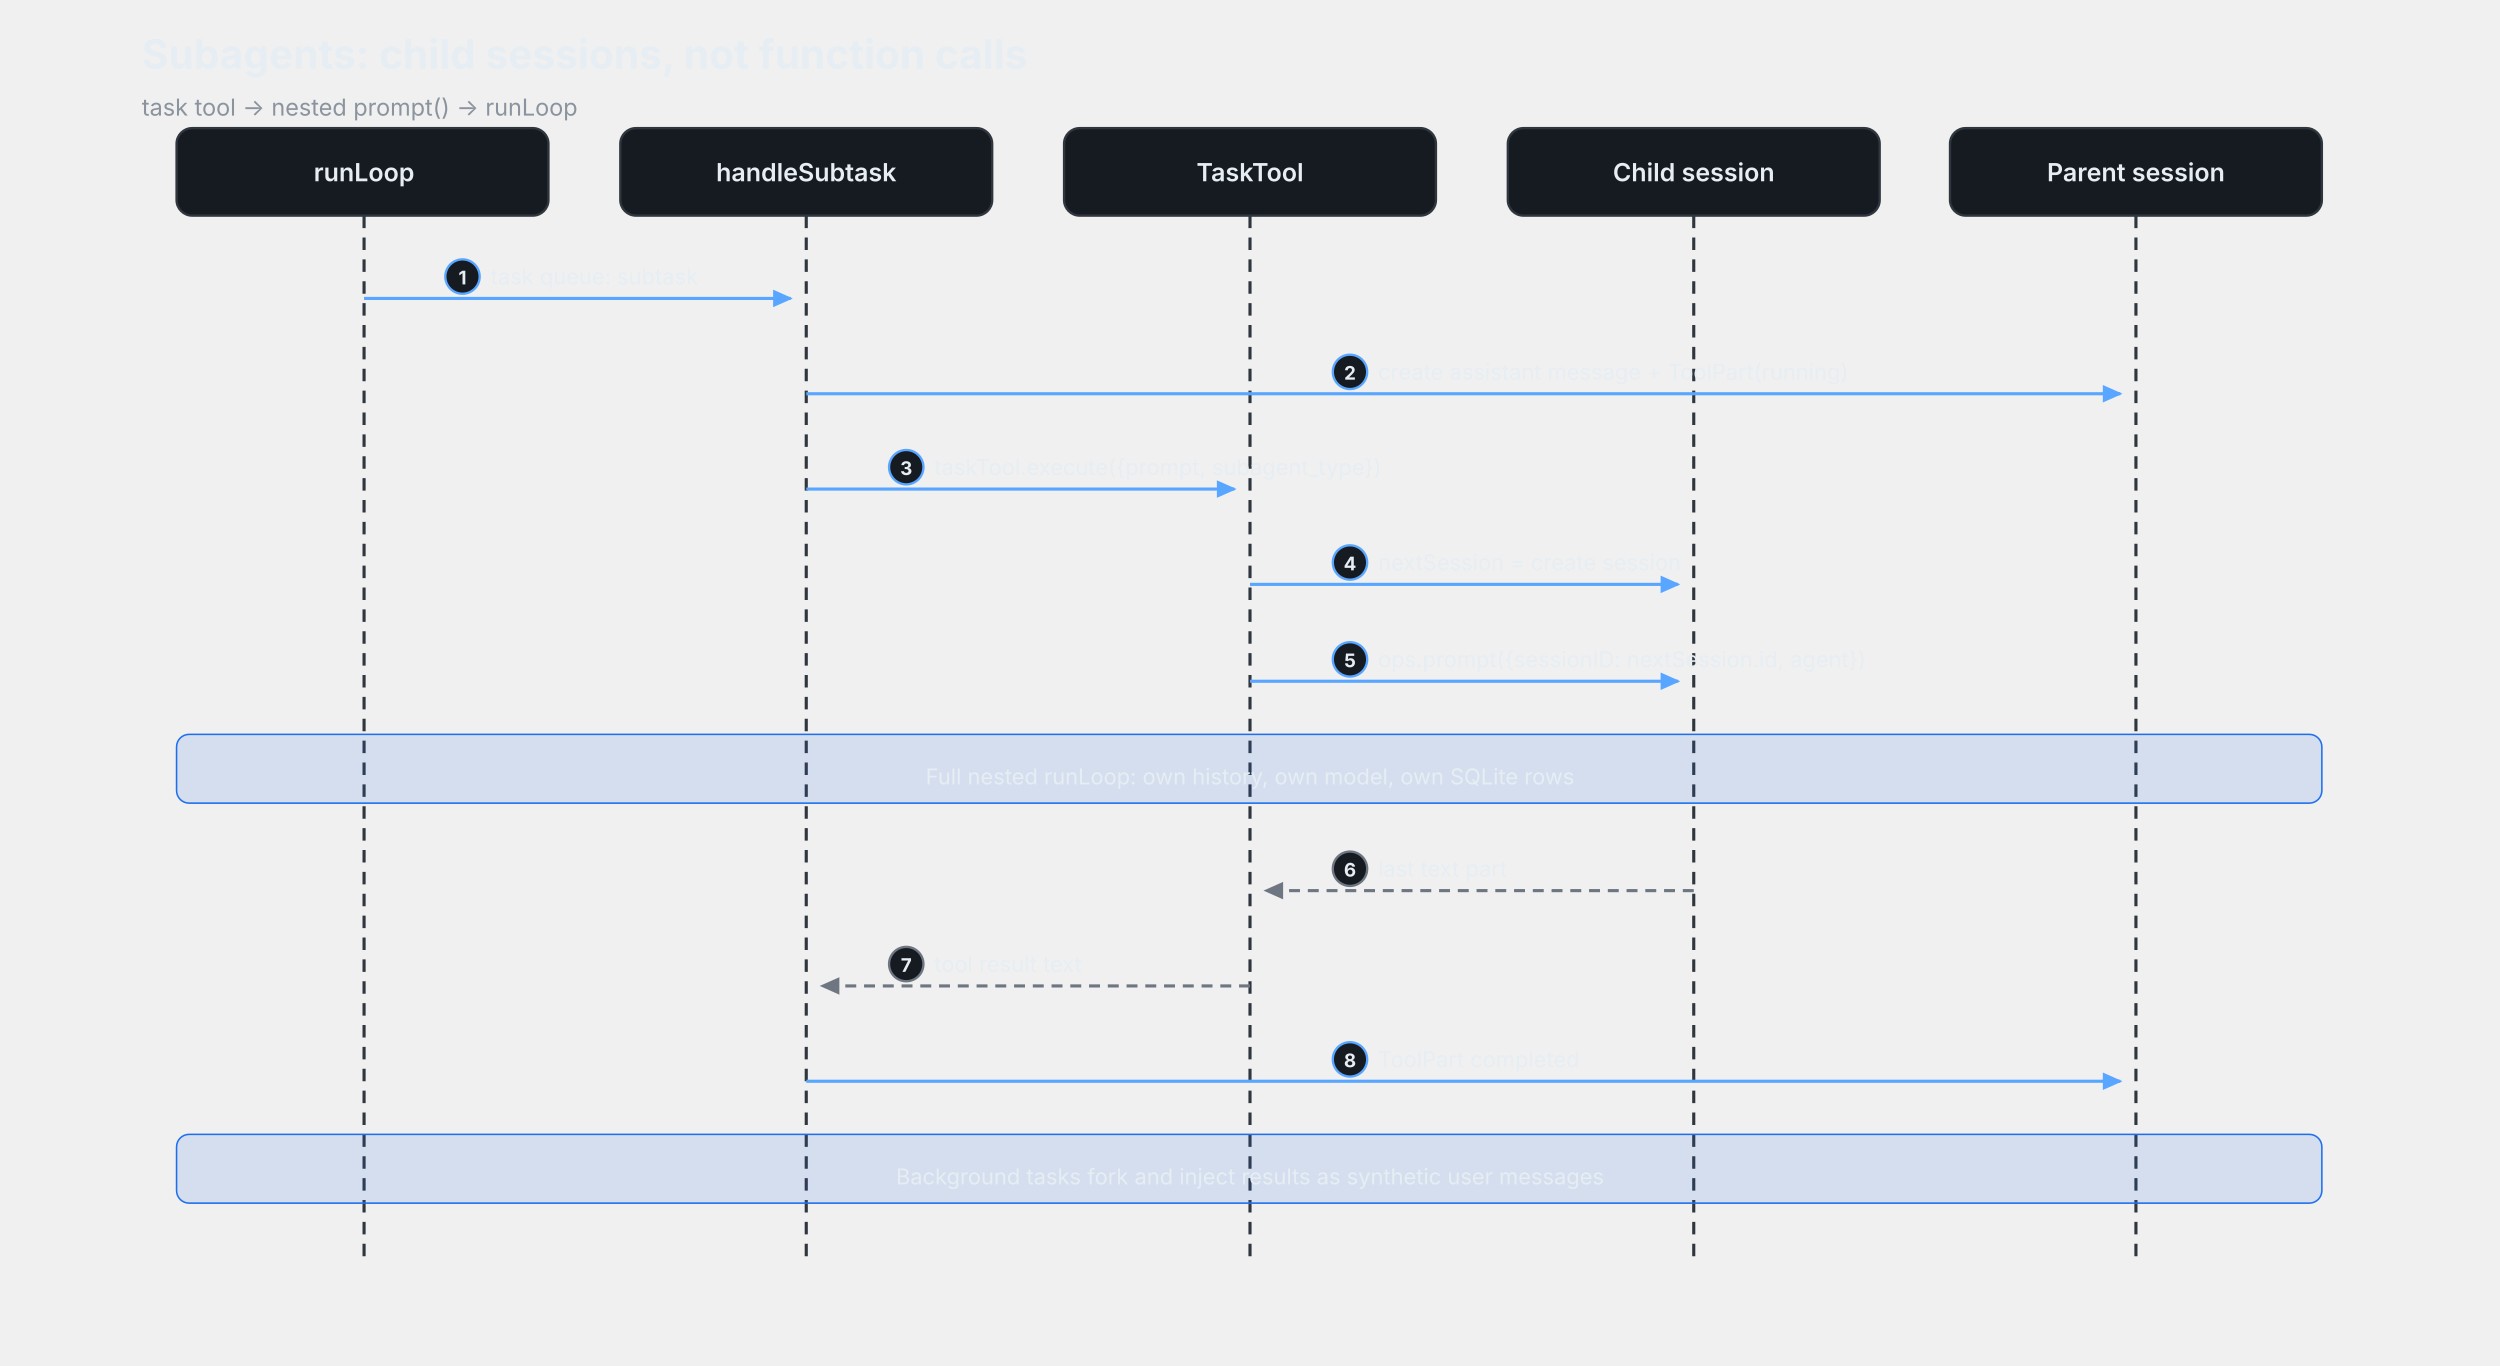
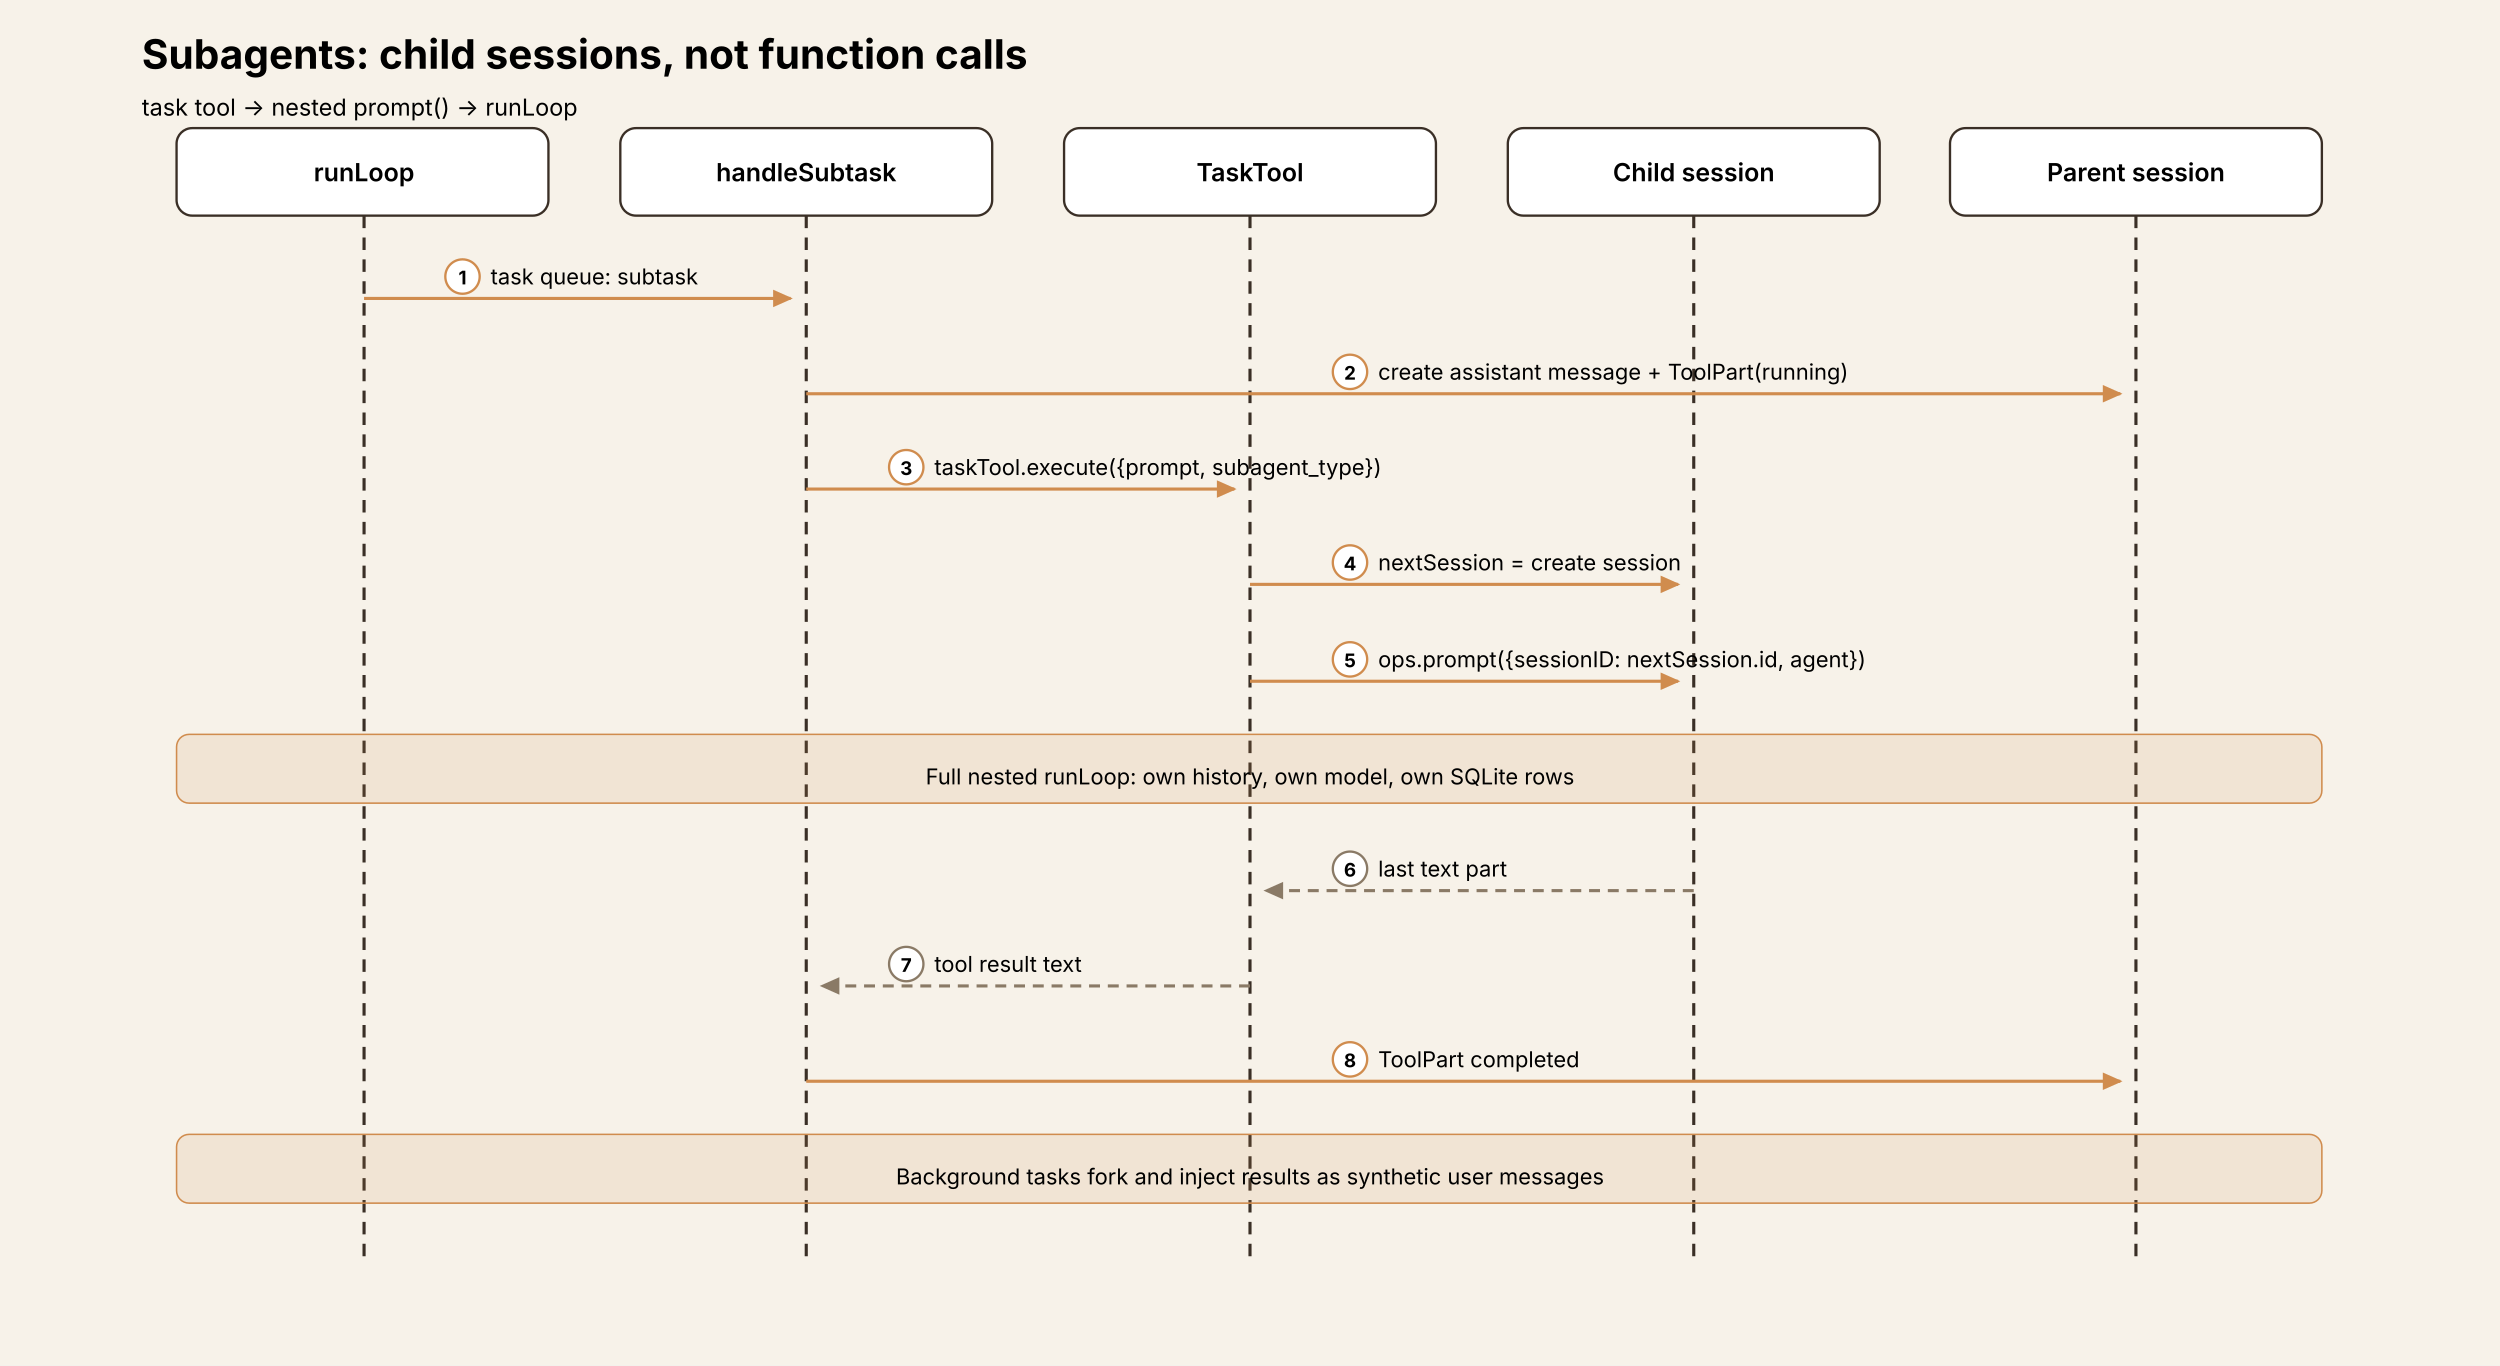
<svg xmlns="http://www.w3.org/2000/svg" viewBox="0 0 1600 874" width="1600" font-family="system-ui, -apple-system, sans-serif">
  <defs>
    <marker id="arrc" viewBox="0 0 10 10" refX="8" refY="5" markerWidth="7" markerHeight="7" orient="auto-start-reverse">
-       <path d="M 0 1 L 9 5 L 0 9 z" fill="#58a6ff" />
+       <path d="M 0 1 L 9 5 L 0 9 z" fill="#d08c4e" />
    </marker>
    <marker id="arrr" viewBox="0 0 10 10" refX="8" refY="5" markerWidth="7" markerHeight="7" orient="auto-start-reverse">
-       <path d="M 0 1 L 9 5 L 0 9 z" fill="#6e7681" />
+       <path d="M 0 1 L 9 5 L 0 9 z" fill="#8a7a66" />
    </marker>
  </defs>
-   <text x="90.78" y="44" font-size="26" font-weight="700" fill="#e6edf3">Subagents: child sessions, not function calls</text>
-   <text x="90.78" y="74" font-size="15" fill="#8b949e">task tool -&gt; nested prompt() -&gt; runLoop</text>
-   <line x1="233" y1="110" x2="233" y2="806" stroke="#30363d" stroke-width="2" stroke-dasharray="8 6" />
-   <rect x="113" y="82" width="238" height="56" rx="10" fill="#161b22" stroke="#30363d" stroke-width="1.5" />
-   <text x="233" y="116" text-anchor="middle" font-size="16" font-weight="600" fill="#e6edf3">runLoop</text>
-   <line x1="516" y1="110" x2="516" y2="806" stroke="#30363d" stroke-width="2" stroke-dasharray="8 6" />
-   <rect x="397" y="82" width="238" height="56" rx="10" fill="#161b22" stroke="#30363d" stroke-width="1.5" />
-   <text x="516" y="116" text-anchor="middle" font-size="16" font-weight="600" fill="#e6edf3">handleSubtask</text>
-   <line x1="800" y1="110" x2="800" y2="806" stroke="#30363d" stroke-width="2" stroke-dasharray="8 6" />
-   <rect x="681" y="82" width="238" height="56" rx="10" fill="#161b22" stroke="#30363d" stroke-width="1.5" />
-   <text x="800" y="116" text-anchor="middle" font-size="16" font-weight="600" fill="#e6edf3">TaskTool</text>
-   <line x1="1084" y1="110" x2="1084" y2="806" stroke="#30363d" stroke-width="2" stroke-dasharray="8 6" />
-   <rect x="965" y="82" width="238" height="56" rx="10" fill="#161b22" stroke="#30363d" stroke-width="1.5" />
-   <text x="1084" y="116" text-anchor="middle" font-size="16" font-weight="600" fill="#e6edf3">Child session</text>
-   <line x1="1367" y1="110" x2="1367" y2="806" stroke="#30363d" stroke-width="2" stroke-dasharray="8 6" />
-   <rect x="1248" y="82" width="238" height="56" rx="10" fill="#161b22" stroke="#30363d" stroke-width="1.5" />
-   <text x="1367" y="116" text-anchor="middle" font-size="16" font-weight="600" fill="#e6edf3">Parent session</text>
-   <line x1="233" y1="191" x2="506" y2="191" stroke="#58a6ff" stroke-width="2" marker-end="url(#arrc)" />
-   <circle cx="296" cy="177" r="11" fill="#161b22" stroke="#58a6ff" stroke-width="1.5" />
-   <text x="296" y="182" text-anchor="middle" font-size="12" font-weight="700" fill="#e6edf3">1</text>
-   <text x="314" y="182" font-size="14" fill="#e6edf3">task queue: subtask</text>
-   <line x1="516" y1="252" x2="1357" y2="252" stroke="#58a6ff" stroke-width="2" marker-end="url(#arrc)" />
-   <circle cx="864" cy="238" r="11" fill="#161b22" stroke="#58a6ff" stroke-width="1.5" />
-   <text x="864" y="243" text-anchor="middle" font-size="12" font-weight="700" fill="#e6edf3">2</text>
-   <text x="882" y="243" font-size="14" fill="#e6edf3">create assistant message + ToolPart(running)</text>
-   <line x1="516" y1="313" x2="790" y2="313" stroke="#58a6ff" stroke-width="2" marker-end="url(#arrc)" />
-   <circle cx="580" cy="299" r="11" fill="#161b22" stroke="#58a6ff" stroke-width="1.5" />
-   <text x="580" y="304" text-anchor="middle" font-size="12" font-weight="700" fill="#e6edf3">3</text>
-   <text x="598" y="304" font-size="14" fill="#e6edf3">taskTool.execute({prompt, subagent_type})</text>
-   <line x1="800" y1="374" x2="1074" y2="374" stroke="#58a6ff" stroke-width="2" marker-end="url(#arrc)" />
-   <circle cx="864" cy="360" r="11" fill="#161b22" stroke="#58a6ff" stroke-width="1.5" />
-   <text x="864" y="365" text-anchor="middle" font-size="12" font-weight="700" fill="#e6edf3">4</text>
-   <text x="882" y="365" font-size="14" fill="#e6edf3">nextSession = create session</text>
-   <line x1="800" y1="436" x2="1074" y2="436" stroke="#58a6ff" stroke-width="2" marker-end="url(#arrc)" />
-   <circle cx="864" cy="422" r="11" fill="#161b22" stroke="#58a6ff" stroke-width="1.5" />
-   <text x="864" y="427" text-anchor="middle" font-size="12" font-weight="700" fill="#e6edf3">5</text>
-   <text x="882" y="427" font-size="14" fill="#e6edf3">ops.prompt({sessionID: nextSession.id, agent})</text>
-   <rect x="113" y="470" width="1373" height="44" rx="8" fill="#1f6feb22" stroke="#1f6feb" stroke-width="1" />
-   <text x="800" y="502" text-anchor="middle" font-size="14" fill="#e6edf3">Full nested runLoop: own history, own model, own SQLite rows</text>
-   <line x1="1084" y1="570" x2="810" y2="570" stroke="#6e7681" stroke-width="2" stroke-dasharray="7 5" marker-end="url(#arrr)" />
-   <circle cx="864" cy="556" r="11" fill="#161b22" stroke="#6e7681" stroke-width="1.5" />
-   <text x="864" y="561" text-anchor="middle" font-size="12" font-weight="700" fill="#e6edf3">6</text>
-   <text x="882" y="561" font-size="14" fill="#e6edf3">last text part</text>
-   <line x1="800" y1="631" x2="526" y2="631" stroke="#6e7681" stroke-width="2" stroke-dasharray="7 5" marker-end="url(#arrr)" />
-   <circle cx="580" cy="617" r="11" fill="#161b22" stroke="#6e7681" stroke-width="1.5" />
-   <text x="580" y="622" text-anchor="middle" font-size="12" font-weight="700" fill="#e6edf3">7</text>
-   <text x="598" y="622" font-size="14" fill="#e6edf3">tool result text</text>
-   <line x1="516" y1="692" x2="1357" y2="692" stroke="#58a6ff" stroke-width="2" marker-end="url(#arrc)" />
-   <circle cx="864" cy="678" r="11" fill="#161b22" stroke="#58a6ff" stroke-width="1.5" />
-   <text x="864" y="683" text-anchor="middle" font-size="12" font-weight="700" fill="#e6edf3">8</text>
-   <text x="882" y="683" font-size="14" fill="#e6edf3">ToolPart completed</text>
-   <rect x="113" y="726" width="1373" height="44" rx="8" fill="#1f6feb22" stroke="#1f6feb" stroke-width="1" />
-   <text x="800" y="758" text-anchor="middle" font-size="14" fill="#e6edf3">Background tasks fork and inject results as synthetic user messages</text>
+   <rect x="0" y="0" width="1600" height="874" fill="#f7f2e9" />
+   <text x="90.78" y="44" font-size="26" font-weight="700" fill="#000000">Subagents: child sessions, not function calls</text>
+   <text x="90.78" y="74" font-size="15" fill="#000000">task tool -&gt; nested prompt() -&gt; runLoop</text>
+   <line x1="233" y1="110" x2="233" y2="806" stroke="#3a2f26" stroke-width="2" stroke-dasharray="8 6" />
+   <rect x="113" y="82" width="238" height="56" rx="10" fill="#ffffff" stroke="#3a2f26" stroke-width="1.5" />
+   <text x="233" y="116" text-anchor="middle" font-size="16" font-weight="600" fill="#000000">runLoop</text>
+   <line x1="516" y1="110" x2="516" y2="806" stroke="#3a2f26" stroke-width="2" stroke-dasharray="8 6" />
+   <rect x="397" y="82" width="238" height="56" rx="10" fill="#ffffff" stroke="#3a2f26" stroke-width="1.5" />
+   <text x="516" y="116" text-anchor="middle" font-size="16" font-weight="600" fill="#000000">handleSubtask</text>
+   <line x1="800" y1="110" x2="800" y2="806" stroke="#3a2f26" stroke-width="2" stroke-dasharray="8 6" />
+   <rect x="681" y="82" width="238" height="56" rx="10" fill="#ffffff" stroke="#3a2f26" stroke-width="1.5" />
+   <text x="800" y="116" text-anchor="middle" font-size="16" font-weight="600" fill="#000000">TaskTool</text>
+   <line x1="1084" y1="110" x2="1084" y2="806" stroke="#3a2f26" stroke-width="2" stroke-dasharray="8 6" />
+   <rect x="965" y="82" width="238" height="56" rx="10" fill="#ffffff" stroke="#3a2f26" stroke-width="1.5" />
+   <text x="1084" y="116" text-anchor="middle" font-size="16" font-weight="600" fill="#000000">Child session</text>
+   <line x1="1367" y1="110" x2="1367" y2="806" stroke="#3a2f26" stroke-width="2" stroke-dasharray="8 6" />
+   <rect x="1248" y="82" width="238" height="56" rx="10" fill="#ffffff" stroke="#3a2f26" stroke-width="1.5" />
+   <text x="1367" y="116" text-anchor="middle" font-size="16" font-weight="600" fill="#000000">Parent session</text>
+   <line x1="233" y1="191" x2="506" y2="191" stroke="#d08c4e" stroke-width="2" marker-end="url(#arrc)" />
+   <circle cx="296" cy="177" r="11" fill="#ffffff" stroke="#d08c4e" stroke-width="1.5" />
+   <text x="296" y="182" text-anchor="middle" font-size="12" font-weight="700" fill="#000000">1</text>
+   <text x="314" y="182" font-size="14" fill="#000000">task queue: subtask</text>
+   <line x1="516" y1="252" x2="1357" y2="252" stroke="#d08c4e" stroke-width="2" marker-end="url(#arrc)" />
+   <circle cx="864" cy="238" r="11" fill="#ffffff" stroke="#d08c4e" stroke-width="1.5" />
+   <text x="864" y="243" text-anchor="middle" font-size="12" font-weight="700" fill="#000000">2</text>
+   <text x="882" y="243" font-size="14" fill="#000000">create assistant message + ToolPart(running)</text>
+   <line x1="516" y1="313" x2="790" y2="313" stroke="#d08c4e" stroke-width="2" marker-end="url(#arrc)" />
+   <circle cx="580" cy="299" r="11" fill="#ffffff" stroke="#d08c4e" stroke-width="1.5" />
+   <text x="580" y="304" text-anchor="middle" font-size="12" font-weight="700" fill="#000000">3</text>
+   <text x="598" y="304" font-size="14" fill="#000000">taskTool.execute({prompt, subagent_type})</text>
+   <line x1="800" y1="374" x2="1074" y2="374" stroke="#d08c4e" stroke-width="2" marker-end="url(#arrc)" />
+   <circle cx="864" cy="360" r="11" fill="#ffffff" stroke="#d08c4e" stroke-width="1.5" />
+   <text x="864" y="365" text-anchor="middle" font-size="12" font-weight="700" fill="#000000">4</text>
+   <text x="882" y="365" font-size="14" fill="#000000">nextSession = create session</text>
+   <line x1="800" y1="436" x2="1074" y2="436" stroke="#d08c4e" stroke-width="2" marker-end="url(#arrc)" />
+   <circle cx="864" cy="422" r="11" fill="#ffffff" stroke="#d08c4e" stroke-width="1.5" />
+   <text x="864" y="427" text-anchor="middle" font-size="12" font-weight="700" fill="#000000">5</text>
+   <text x="882" y="427" font-size="14" fill="#000000">ops.prompt({sessionID: nextSession.id, agent})</text>
+   <rect x="113" y="470" width="1373" height="44" rx="8" fill="#d08c4e22" stroke="#d08c4e" stroke-width="1" />
+   <text x="800" y="502" text-anchor="middle" font-size="14" fill="#000000">Full nested runLoop: own history, own model, own SQLite rows</text>
+   <line x1="1084" y1="570" x2="810" y2="570" stroke="#8a7a66" stroke-width="2" stroke-dasharray="7 5" marker-end="url(#arrr)" />
+   <circle cx="864" cy="556" r="11" fill="#ffffff" stroke="#8a7a66" stroke-width="1.5" />
+   <text x="864" y="561" text-anchor="middle" font-size="12" font-weight="700" fill="#000000">6</text>
+   <text x="882" y="561" font-size="14" fill="#000000">last text part</text>
+   <line x1="800" y1="631" x2="526" y2="631" stroke="#8a7a66" stroke-width="2" stroke-dasharray="7 5" marker-end="url(#arrr)" />
+   <circle cx="580" cy="617" r="11" fill="#ffffff" stroke="#8a7a66" stroke-width="1.5" />
+   <text x="580" y="622" text-anchor="middle" font-size="12" font-weight="700" fill="#000000">7</text>
+   <text x="598" y="622" font-size="14" fill="#000000">tool result text</text>
+   <line x1="516" y1="692" x2="1357" y2="692" stroke="#d08c4e" stroke-width="2" marker-end="url(#arrc)" />
+   <circle cx="864" cy="678" r="11" fill="#ffffff" stroke="#d08c4e" stroke-width="1.5" />
+   <text x="864" y="683" text-anchor="middle" font-size="12" font-weight="700" fill="#000000">8</text>
+   <text x="882" y="683" font-size="14" fill="#000000">ToolPart completed</text>
+   <rect x="113" y="726" width="1373" height="44" rx="8" fill="#d08c4e22" stroke="#d08c4e" stroke-width="1" />
+   <text x="800" y="758" text-anchor="middle" font-size="14" fill="#000000">Background tasks fork and inject results as synthetic user messages</text>
</svg>
